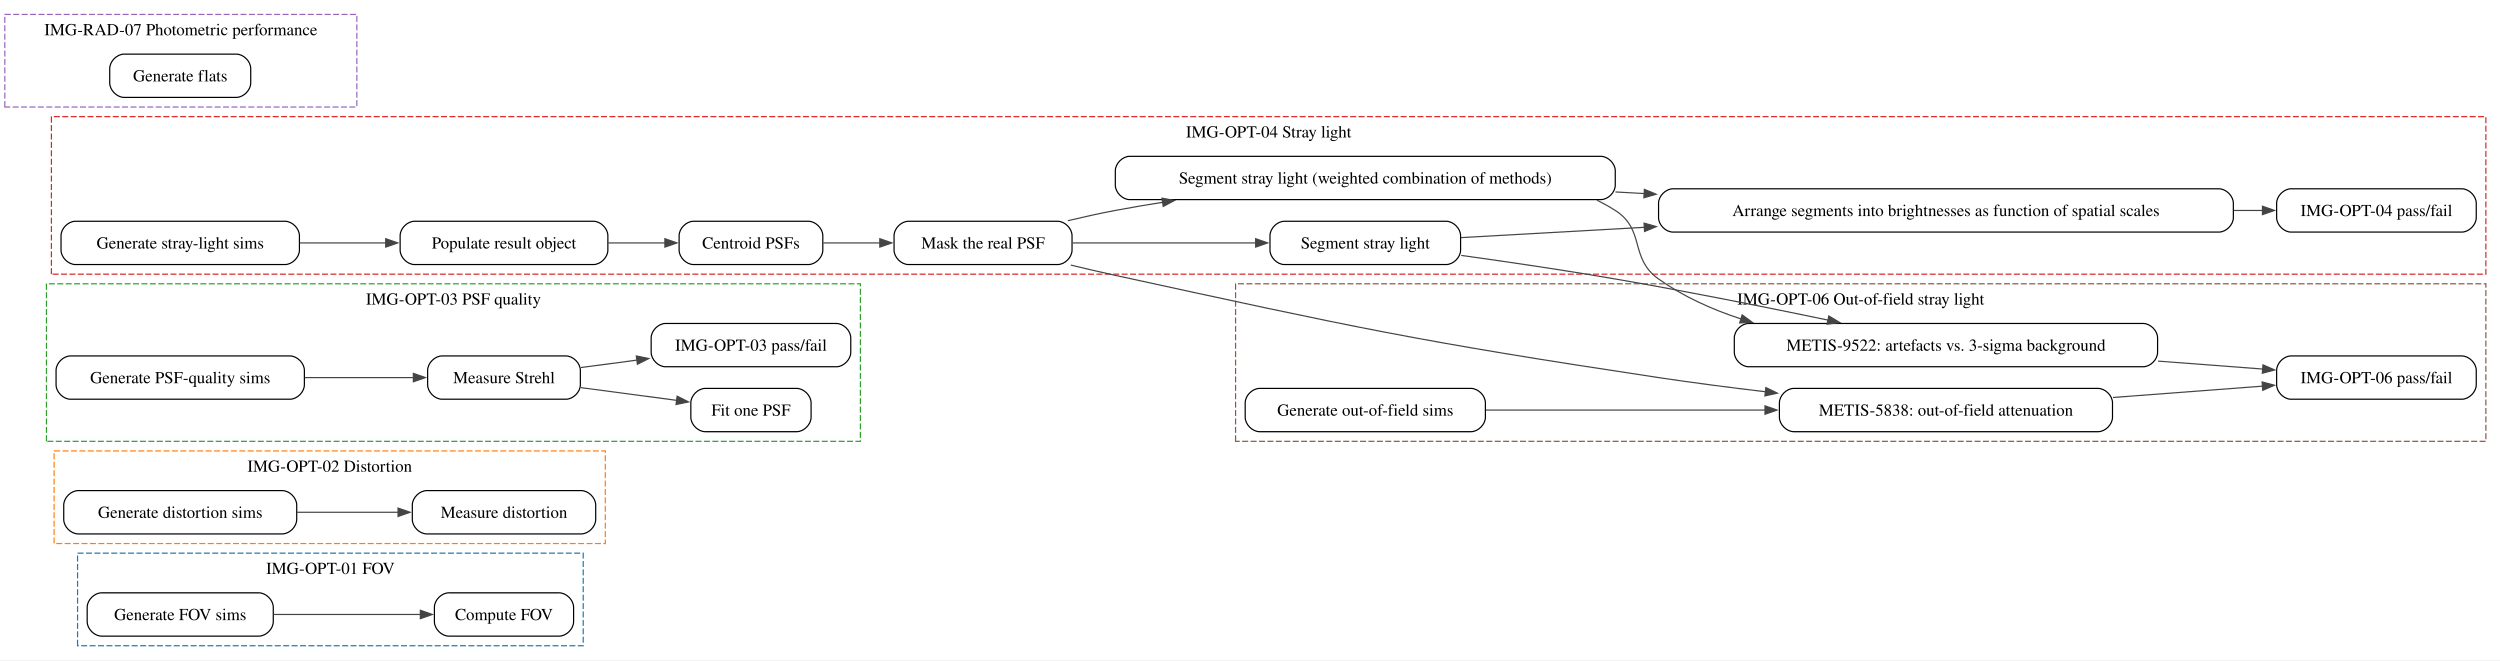
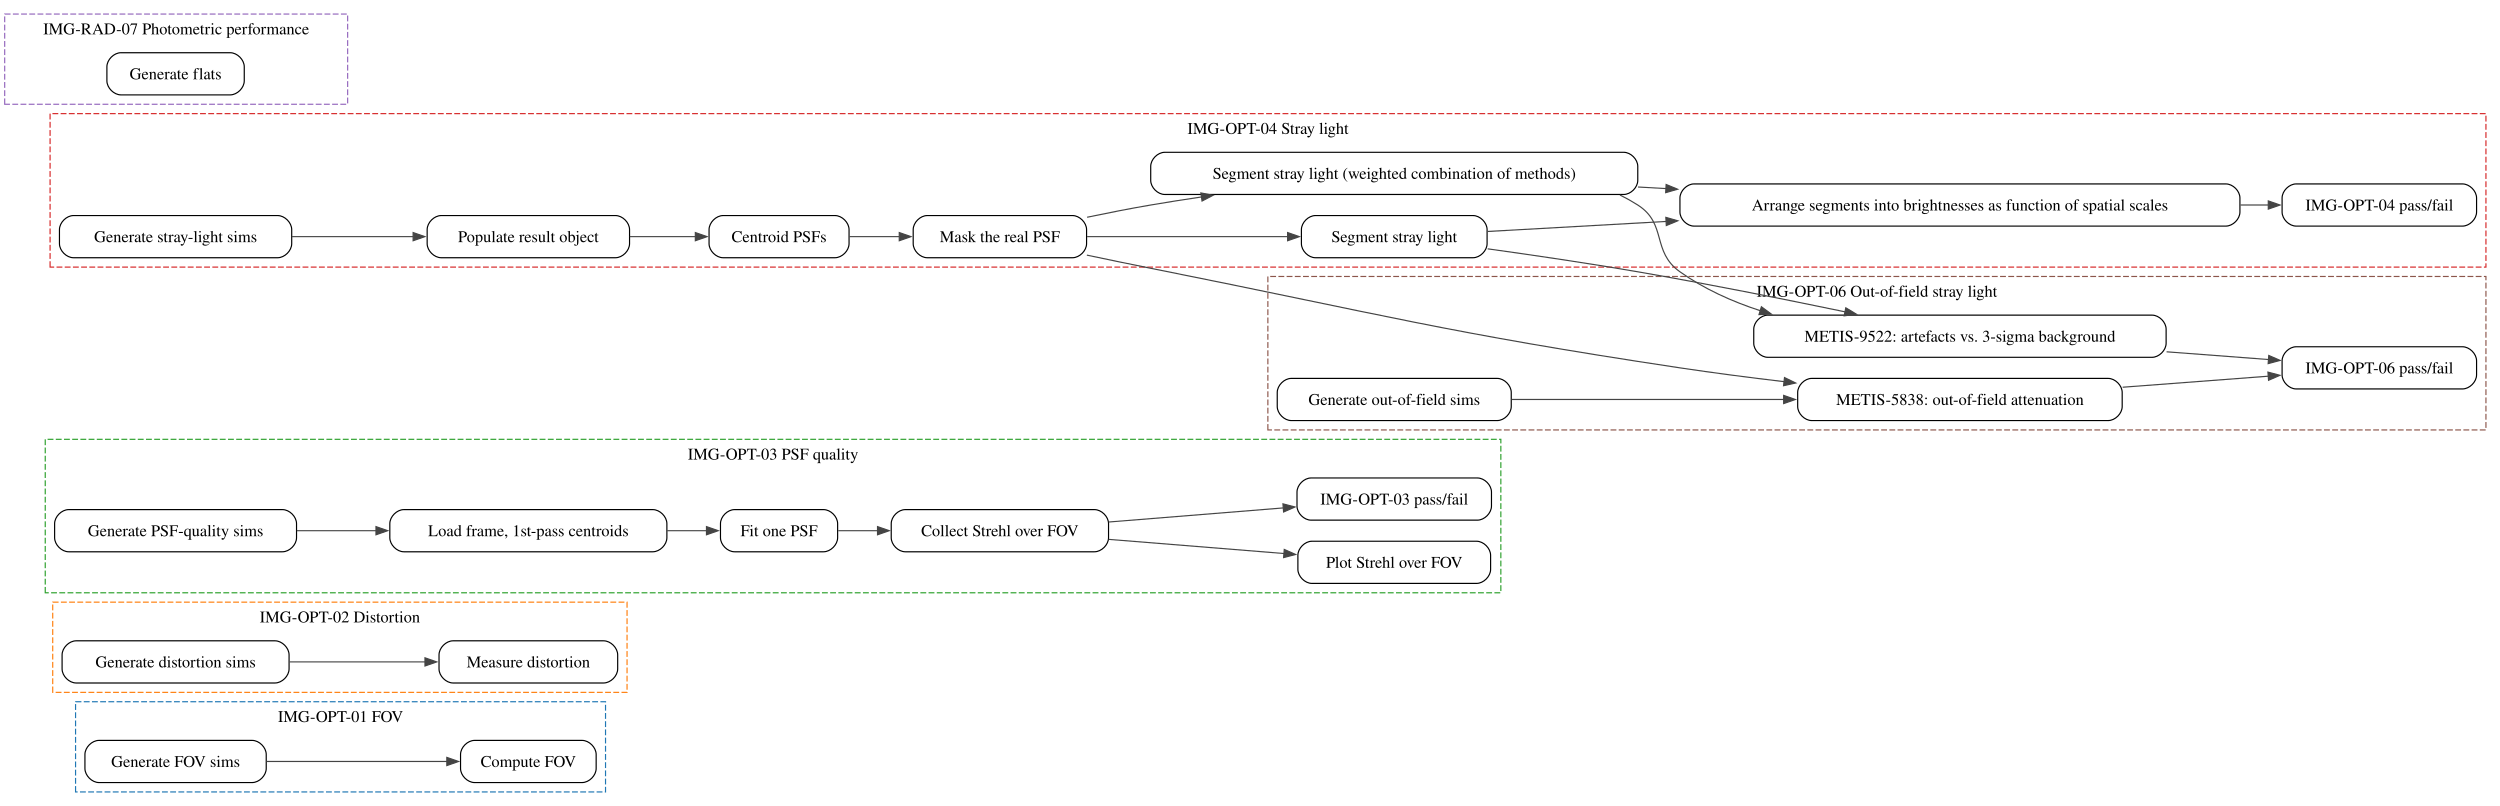
- <svg xmlns="http://www.w3.org/2000/svg" width="2079pt" height="549pt" viewBox="0.00 0.00 2079.00 549.00">
-   <g id="graph0" class="graph" transform="scale(1 1) rotate(0) translate(4 545)">
-     <polygon fill="white" stroke="none" points="-4,4 -4,-545 2075.25,-545 2075.25,4 -4,4" />
+ <svg xmlns="http://www.w3.org/2000/svg" width="2134pt" height="688pt" viewBox="0.00 0.00 2134.00 688.00">
+   <g id="graph0" class="graph" transform="scale(1 1) rotate(0) translate(4 684)">
+     <polygon fill="white" stroke="none" points="-4,4 -4,-684 2130,-684 2130,4 -4,4" />
    <g id="clust1" class="cluster">
-       <polygon fill="none" stroke="#1f77b4" stroke-dasharray="5,2" points="60.5,-8 60.5,-85 481,-85 481,-8 60.5,-8" />
-       <text xml:space="preserve" text-anchor="middle" x="270.75" y="-67.7" font-family="Times,serif" font-size="14.00">IMG-OPT-01 FOV</text>
+       <polygon fill="none" stroke="#1f77b4" stroke-dasharray="5,2" points="60.5,-8 60.5,-85 512.88,-85 512.88,-8 60.5,-8" />
+       <text xml:space="preserve" text-anchor="middle" x="286.69" y="-67.7" font-family="Times,serif" font-size="14.00">IMG-OPT-01 FOV</text>
    </g>
    <g id="clust2" class="cluster">
-       <polygon fill="none" stroke="#ff7f0e" stroke-dasharray="5,2" points="41,-93 41,-170 499.38,-170 499.38,-93 41,-93" />
-       <text xml:space="preserve" text-anchor="middle" x="270.19" y="-152.7" font-family="Times,serif" font-size="14.00">IMG-OPT-02 Distortion</text>
+       <polygon fill="none" stroke="#ff7f0e" stroke-dasharray="5,2" points="41,-93 41,-170 531.25,-170 531.25,-93 41,-93" />
+       <text xml:space="preserve" text-anchor="middle" x="286.12" y="-152.7" font-family="Times,serif" font-size="14.00">IMG-OPT-02 Distortion</text>
    </g>
    <g id="clust3" class="cluster">
-       <polygon fill="none" stroke="#2ca02c" stroke-dasharray="5,2" points="34.62,-178 34.62,-309 711.5,-309 711.5,-178 34.62,-178" />
-       <text xml:space="preserve" text-anchor="middle" x="373.06" y="-291.7" font-family="Times,serif" font-size="14.00">IMG-OPT-03 PSF quality</text>
+       <polygon fill="none" stroke="#2ca02c" stroke-dasharray="5,2" points="34.62,-178 34.62,-309 1277.12,-309 1277.12,-178 34.62,-178" />
+       <text xml:space="preserve" text-anchor="middle" x="655.88" y="-291.7" font-family="Times,serif" font-size="14.00">IMG-OPT-03 PSF quality</text>
    </g>
    <g id="clust4" class="cluster">
-       <polygon fill="none" stroke="#d62728" stroke-dasharray="5,2" points="38.75,-317 38.75,-448 2063.25,-448 2063.25,-317 38.75,-317" />
-       <text xml:space="preserve" text-anchor="middle" x="1051" y="-430.7" font-family="Times,serif" font-size="14.00">IMG-OPT-04 Stray light</text>
+       <polygon fill="none" stroke="#d62728" stroke-dasharray="5,2" points="38.75,-456 38.75,-587 2118,-587 2118,-456 38.75,-456" />
+       <text xml:space="preserve" text-anchor="middle" x="1078.38" y="-569.7" font-family="Times,serif" font-size="14.00">IMG-OPT-04 Stray light</text>
    </g>
    <g id="clust5" class="cluster">
-       <polygon fill="none" stroke="#8c564b" stroke-dasharray="5,2" points="1023.5,-178 1023.5,-309 2063.25,-309 2063.25,-178 1023.5,-178" />
-       <text xml:space="preserve" text-anchor="middle" x="1543.38" y="-291.7" font-family="Times,serif" font-size="14.00">IMG-OPT-06 Out-of-field stray light</text>
+       <polygon fill="none" stroke="#8c564b" stroke-dasharray="5,2" points="1078.25,-317 1078.25,-448 2118,-448 2118,-317 1078.25,-317" />
+       <text xml:space="preserve" text-anchor="middle" x="1598.12" y="-430.7" font-family="Times,serif" font-size="14.00">IMG-OPT-06 Out-of-field stray light</text>
    </g>
    <g id="clust6" class="cluster">
-       <polygon fill="none" stroke="#9467bd" stroke-dasharray="5,2" points="0,-456 0,-533 292.75,-533 292.75,-456 0,-456" />
-       <text xml:space="preserve" text-anchor="middle" x="146.38" y="-515.7" font-family="Times,serif" font-size="14.00">IMG-RAD-07 Photometric performance</text>
+       <polygon fill="none" stroke="#9467bd" stroke-dasharray="5,2" points="0,-595 0,-672 292.75,-672 292.75,-595 0,-595" />
+       <text xml:space="preserve" text-anchor="middle" x="146.38" y="-654.7" font-family="Times,serif" font-size="14.00">IMG-RAD-07 Photometric performance</text>
    </g>
    <g id="node1" class="node">
      <path fill="white" stroke="black" d="M211.25,-52C211.25,-52 80.5,-52 80.5,-52 74.5,-52 68.5,-46 68.5,-40 68.5,-40 68.5,-28 68.5,-28 68.5,-22 74.5,-16 80.5,-16 80.5,-16 211.25,-16 211.25,-16 217.25,-16 223.25,-22 223.25,-28 223.25,-28 223.25,-40 223.25,-40 223.25,-46 217.25,-52 211.25,-52" />
      <text xml:space="preserve" text-anchor="middle" x="145.88" y="-29.32" font-family="Times,serif" font-size="14.00">Generate FOV sims</text>
    </g>
    <g id="node2" class="node">
-       <path fill="white" stroke="black" d="M461,-52C461,-52 369.25,-52 369.25,-52 363.25,-52 357.25,-46 357.25,-40 357.25,-40 357.25,-28 357.25,-28 357.25,-22 363.25,-16 369.25,-16 369.25,-16 461,-16 461,-16 467,-16 473,-22 473,-28 473,-28 473,-40 473,-40 473,-46 467,-52 461,-52" />
-       <text xml:space="preserve" text-anchor="middle" x="415.12" y="-29.32" font-family="Times,serif" font-size="14.00">Compute FOV</text>
+       <path fill="white" stroke="black" d="M492.88,-52C492.88,-52 401.12,-52 401.12,-52 395.12,-52 389.12,-46 389.12,-40 389.12,-40 389.12,-28 389.12,-28 389.12,-22 395.12,-16 401.12,-16 401.12,-16 492.88,-16 492.88,-16 498.88,-16 504.88,-22 504.88,-28 504.88,-28 504.88,-40 504.88,-40 504.88,-46 498.88,-52 492.88,-52" />
+       <text xml:space="preserve" text-anchor="middle" x="447" y="-29.32" font-family="Times,serif" font-size="14.00">Compute FOV</text>
    </g>
    <g id="edge1" class="edge">
-       <path fill="none" stroke="#444444" d="M223.46,-34C262.04,-34 308.43,-34 345.79,-34" />
-       <polygon fill="#444444" stroke="#444444" points="345.56,-37.5 355.56,-34 345.56,-30.5 345.56,-37.5" />
+       <path fill="none" stroke="#444444" d="M223.52,-34C271.07,-34 331.65,-34 377.58,-34" />
+       <polygon fill="#444444" stroke="#444444" points="377.41,-37.5 387.41,-34 377.41,-30.5 377.41,-37.5" />
    </g>
    <g id="node3" class="node">
      <path fill="white" stroke="black" d="M230.75,-137C230.75,-137 61,-137 61,-137 55,-137 49,-131 49,-125 49,-125 49,-113 49,-113 49,-107 55,-101 61,-101 61,-101 230.75,-101 230.75,-101 236.75,-101 242.75,-107 242.75,-113 242.75,-113 242.75,-125 242.75,-125 242.75,-131 236.75,-137 230.75,-137" />
      <text xml:space="preserve" text-anchor="middle" x="145.88" y="-114.33" font-family="Times,serif" font-size="14.00">Generate distortion sims</text>
    </g>
    <g id="node4" class="node">
-       <path fill="white" stroke="black" d="M479.38,-137C479.38,-137 350.88,-137 350.88,-137 344.88,-137 338.88,-131 338.88,-125 338.88,-125 338.88,-113 338.88,-113 338.88,-107 344.88,-101 350.88,-101 350.88,-101 479.38,-101 479.38,-101 485.38,-101 491.38,-107 491.38,-113 491.38,-113 491.38,-125 491.38,-125 491.38,-131 485.38,-137 479.38,-137" />
-       <text xml:space="preserve" text-anchor="middle" x="415.12" y="-114.33" font-family="Times,serif" font-size="14.00">Measure distortion</text>
+       <path fill="white" stroke="black" d="M511.25,-137C511.25,-137 382.75,-137 382.75,-137 376.75,-137 370.75,-131 370.75,-125 370.75,-125 370.75,-113 370.75,-113 370.75,-107 376.75,-101 382.75,-101 382.75,-101 511.25,-101 511.25,-101 517.25,-101 523.25,-107 523.25,-113 523.25,-113 523.25,-125 523.25,-125 523.25,-131 517.25,-137 511.25,-137" />
+       <text xml:space="preserve" text-anchor="middle" x="447" y="-114.33" font-family="Times,serif" font-size="14.00">Measure distortion</text>
    </g>
    <g id="edge2" class="edge">
-       <path fill="none" stroke="#444444" d="M242.98,-119C270.48,-119 300.28,-119 327.19,-119" />
-       <polygon fill="#444444" stroke="#444444" points="327.02,-122.5 337.02,-119 327.02,-115.5 327.02,-122.5" />
+       <path fill="none" stroke="#444444" d="M243.17,-119C280.47,-119 322.85,-119 359.2,-119" />
+       <polygon fill="#444444" stroke="#444444" points="358.76,-122.5 368.76,-119 358.76,-115.5 358.76,-122.5" />
    </g>
    <g id="node5" class="node">
      <path fill="white" stroke="black" d="M237.12,-249C237.12,-249 54.63,-249 54.63,-249 48.62,-249 42.62,-243 42.62,-237 42.62,-237 42.62,-225 42.62,-225 42.62,-219 48.62,-213 54.62,-213 54.62,-213 237.12,-213 237.12,-213 243.12,-213 249.12,-219 249.12,-225 249.12,-225 249.12,-237 249.12,-237 249.12,-243 243.12,-249 237.12,-249" />
      <text xml:space="preserve" text-anchor="middle" x="145.88" y="-226.32" font-family="Times,serif" font-size="14.00">Generate PSF-quality sims</text>
    </g>
+     <g id="node6" class="node">
+       <path fill="white" stroke="black" d="M553.25,-249C553.25,-249 340.75,-249 340.75,-249 334.75,-249 328.75,-243 328.75,-237 328.75,-237 328.75,-225 328.75,-225 328.75,-219 334.75,-213 340.75,-213 340.75,-213 553.25,-213 553.25,-213 559.25,-213 565.25,-219 565.25,-225 565.25,-225 565.25,-237 565.25,-237 565.25,-243 559.25,-249 553.25,-249" />
+       <text xml:space="preserve" text-anchor="middle" x="447" y="-226.32" font-family="Times,serif" font-size="14.00">Load frame, 1st-pass centroids</text>
+     </g>
+     <g id="edge3" class="edge">
+       <path fill="none" stroke="#444444" d="M249.4,-231C271.17,-231 294.43,-231 317.04,-231" />
+       <polygon fill="#444444" stroke="#444444" points="316.93,-234.5 326.93,-231 316.93,-227.5 316.93,-234.5" />
+     </g>
    <g id="node7" class="node">
-       <path fill="white" stroke="black" d="M466.62,-249C466.62,-249 363.62,-249 363.62,-249 357.62,-249 351.62,-243 351.62,-237 351.62,-237 351.62,-225 351.62,-225 351.62,-219 357.62,-213 363.62,-213 363.62,-213 466.62,-213 466.62,-213 472.62,-213 478.62,-219 478.62,-225 478.62,-225 478.62,-237 478.62,-237 478.62,-243 472.62,-249 466.62,-249" />
-       <text xml:space="preserve" text-anchor="middle" x="415.12" y="-226.32" font-family="Times,serif" font-size="14.00">Measure Strehl</text>
+       <path fill="white" stroke="black" d="M699,-249C699,-249 623,-249 623,-249 617,-249 611,-243 611,-237 611,-237 611,-225 611,-225 611,-219 617,-213 623,-213 623,-213 699,-213 699,-213 705,-213 711,-219 711,-225 711,-225 711,-237 711,-237 711,-243 705,-249 699,-249" />
+       <text xml:space="preserve" text-anchor="middle" x="661" y="-226.32" font-family="Times,serif" font-size="14.00">Fit one PSF</text>
    </g>
    <g id="edge4" class="edge">
-       <path fill="none" stroke="#444444" d="M249.44,-231C279.58,-231 311.96,-231 339.96,-231" />
-       <polygon fill="#444444" stroke="#444444" points="339.75,-234.5 349.75,-231 339.75,-227.5 339.75,-234.5" />
-     </g>
-     <g id="node6" class="node">
-       <path fill="white" stroke="black" d="M658.5,-222C658.5,-222 582.5,-222 582.5,-222 576.5,-222 570.5,-216 570.5,-210 570.5,-210 570.5,-198 570.5,-198 570.5,-192 576.5,-186 582.5,-186 582.5,-186 658.5,-186 658.5,-186 664.5,-186 670.5,-192 670.5,-198 670.5,-198 670.5,-210 670.5,-210 670.5,-216 664.5,-222 658.5,-222" />
-       <text xml:space="preserve" text-anchor="middle" x="620.5" y="-199.32" font-family="Times,serif" font-size="14.00">Fit one PSF</text>
-     </g>
-     <g id="edge3" class="edge">
-       <path fill="none" stroke="#444444" d="M479.08,-222.64C504.47,-219.27 533.65,-215.4 558.81,-212.06" />
-       <polygon fill="#444444" stroke="#444444" points="559.11,-215.55 568.56,-210.76 558.19,-208.61 559.11,-215.55" />
+       <path fill="none" stroke="#444444" d="M565.47,-231C577.12,-231 588.58,-231 599.28,-231" />
+       <polygon fill="#444444" stroke="#444444" points="599.05,-234.5 609.05,-231 599.05,-227.5 599.05,-234.5" />
    </g>
    <g id="node8" class="node">
-       <path fill="white" stroke="black" d="M691.5,-276C691.5,-276 549.5,-276 549.5,-276 543.5,-276 537.5,-270 537.5,-264 537.5,-264 537.5,-252 537.5,-252 537.5,-246 543.5,-240 549.5,-240 549.5,-240 691.5,-240 691.5,-240 697.5,-240 703.5,-246 703.5,-252 703.5,-252 703.5,-264 703.5,-264 703.5,-270 697.5,-276 691.5,-276" />
-       <text xml:space="preserve" text-anchor="middle" x="620.5" y="-253.32" font-family="Times,serif" font-size="14.00">IMG-OPT-03 pass/fail</text>
+       <path fill="white" stroke="black" d="M930.25,-249C930.25,-249 768.75,-249 768.75,-249 762.75,-249 756.75,-243 756.75,-237 756.75,-237 756.75,-225 756.75,-225 756.75,-219 762.75,-213 768.75,-213 768.75,-213 930.25,-213 930.25,-213 936.25,-213 942.25,-219 942.25,-225 942.25,-225 942.25,-237 942.25,-237 942.25,-243 936.25,-249 930.25,-249" />
+       <text xml:space="preserve" text-anchor="middle" x="849.5" y="-226.32" font-family="Times,serif" font-size="14.00">Collect Strehl over FOV</text>
    </g>
    <g id="edge5" class="edge">
-       <path fill="none" stroke="#444444" d="M479.08,-239.36C493.82,-241.31 509.83,-243.44 525.6,-245.53" />
-       <polygon fill="#444444" stroke="#444444" points="525.14,-249 535.51,-246.85 526.06,-242.06 525.14,-249" />
+       <path fill="none" stroke="#444444" d="M711.49,-231C722.04,-231 733.55,-231 745.28,-231" />
+       <polygon fill="#444444" stroke="#444444" points="745.05,-234.5 755.05,-231 745.05,-227.5 745.05,-234.5" />
    </g>
    <g id="node9" class="node">
-       <path fill="white" stroke="black" d="M233,-361C233,-361 58.75,-361 58.75,-361 52.75,-361 46.75,-355 46.75,-349 46.75,-349 46.75,-337 46.75,-337 46.75,-331 52.75,-325 58.75,-325 58.75,-325 233,-325 233,-325 239,-325 245,-331 245,-337 245,-337 245,-349 245,-349 245,-355 239,-361 233,-361" />
-       <text xml:space="preserve" text-anchor="middle" x="145.88" y="-338.32" font-family="Times,serif" font-size="14.00">Generate stray-light sims</text>
+       <path fill="white" stroke="black" d="M1256.38,-222C1256.38,-222 1115.88,-222 1115.88,-222 1109.88,-222 1103.88,-216 1103.88,-210 1103.88,-210 1103.88,-198 1103.88,-198 1103.88,-192 1109.88,-186 1115.88,-186 1115.88,-186 1256.38,-186 1256.38,-186 1262.38,-186 1268.38,-192 1268.38,-198 1268.38,-198 1268.38,-210 1268.38,-210 1268.38,-216 1262.38,-222 1256.38,-222" />
+       <text xml:space="preserve" text-anchor="middle" x="1186.12" y="-199.32" font-family="Times,serif" font-size="14.00">Plot Strehl over FOV</text>
+     </g>
+     <g id="edge6" class="edge">
+       <path fill="none" stroke="#444444" d="M942.38,-223.59C988.94,-219.83 1045.36,-215.28 1092.09,-211.51" />
+       <polygon fill="#444444" stroke="#444444" points="1092.24,-215.01 1101.93,-210.71 1091.68,-208.03 1092.24,-215.01" />
    </g>
    <g id="node10" class="node">
-       <path fill="white" stroke="black" d="M489.5,-361C489.5,-361 340.75,-361 340.75,-361 334.75,-361 328.75,-355 328.75,-349 328.75,-349 328.75,-337 328.75,-337 328.75,-331 334.75,-325 340.75,-325 340.75,-325 489.5,-325 489.5,-325 495.5,-325 501.5,-331 501.5,-337 501.5,-337 501.5,-349 501.5,-349 501.5,-355 495.5,-361 489.5,-361" />
-       <text xml:space="preserve" text-anchor="middle" x="415.12" y="-338.32" font-family="Times,serif" font-size="14.00">Populate result object</text>
-     </g>
-     <g id="edge6" class="edge">
-       <path fill="none" stroke="#444444" d="M245.25,-343C268.66,-343 293.62,-343 316.97,-343" />
-       <polygon fill="#444444" stroke="#444444" points="316.77,-346.5 326.77,-343 316.77,-339.5 316.77,-346.5" />
+       <path fill="white" stroke="black" d="M1257.12,-276C1257.12,-276 1115.12,-276 1115.12,-276 1109.12,-276 1103.12,-270 1103.12,-264 1103.12,-264 1103.12,-252 1103.12,-252 1103.12,-246 1109.12,-240 1115.12,-240 1115.12,-240 1257.12,-240 1257.12,-240 1263.12,-240 1269.12,-246 1269.12,-252 1269.12,-252 1269.12,-264 1269.12,-264 1269.12,-270 1263.12,-276 1257.12,-276" />
+       <text xml:space="preserve" text-anchor="middle" x="1186.12" y="-253.32" font-family="Times,serif" font-size="14.00">IMG-OPT-03 pass/fail</text>
+     </g>
+     <g id="edge7" class="edge">
+       <path fill="none" stroke="#444444" d="M942.38,-238.41C988.76,-242.16 1044.93,-246.69 1091.55,-250.45" />
+       <polygon fill="#444444" stroke="#444444" points="1091.12,-253.93 1101.37,-251.24 1091.68,-246.95 1091.12,-253.93" />
+     </g>
+     <g id="node11" class="node">
+       <path fill="white" stroke="black" d="M233,-500C233,-500 58.75,-500 58.75,-500 52.75,-500 46.75,-494 46.75,-488 46.75,-488 46.75,-476 46.75,-476 46.75,-470 52.75,-464 58.75,-464 58.75,-464 233,-464 233,-464 239,-464 245,-470 245,-476 245,-476 245,-488 245,-488 245,-494 239,-500 233,-500" />
+       <text xml:space="preserve" text-anchor="middle" x="145.88" y="-477.32" font-family="Times,serif" font-size="14.00">Generate stray-light sims</text>
+     </g>
+     <g id="node12" class="node">
+       <path fill="white" stroke="black" d="M521.38,-500C521.38,-500 372.62,-500 372.62,-500 366.62,-500 360.62,-494 360.62,-488 360.62,-488 360.62,-476 360.62,-476 360.62,-470 366.62,-464 372.62,-464 372.62,-464 521.38,-464 521.38,-464 527.38,-464 533.38,-470 533.38,-476 533.38,-476 533.38,-488 533.38,-488 533.38,-494 527.38,-500 521.38,-500" />
+       <text xml:space="preserve" text-anchor="middle" x="447" y="-477.32" font-family="Times,serif" font-size="14.00">Populate result object</text>
+     </g>
+     <g id="edge8" class="edge">
+       <path fill="none" stroke="#444444" d="M245.23,-482C278.58,-482 315.8,-482 349.04,-482" />
+       <polygon fill="#444444" stroke="#444444" points="348.64,-485.5 358.64,-482 348.64,-478.5 348.64,-485.5" />
+     </g>
+     <g id="node15" class="node">
+       <path fill="white" stroke="black" d="M708.75,-500C708.75,-500 613.25,-500 613.25,-500 607.25,-500 601.25,-494 601.25,-488 601.25,-488 601.25,-476 601.25,-476 601.25,-470 607.25,-464 613.25,-464 613.25,-464 708.75,-464 708.75,-464 714.75,-464 720.75,-470 720.75,-476 720.75,-476 720.75,-488 720.75,-488 720.75,-494 714.75,-500 708.75,-500" />
+       <text xml:space="preserve" text-anchor="middle" x="661" y="-477.32" font-family="Times,serif" font-size="14.00">Centroid PSFs</text>
+     </g>
+     <g id="edge12" class="edge">
+       <path fill="none" stroke="#444444" d="M533.62,-482C552.28,-482 571.81,-482 589.79,-482" />
+       <polygon fill="#444444" stroke="#444444" points="589.54,-485.5 599.54,-482 589.54,-478.5 589.54,-485.5" />
    </g>
    <g id="node13" class="node">
-       <path fill="white" stroke="black" d="M668.25,-361C668.25,-361 572.75,-361 572.75,-361 566.75,-361 560.75,-355 560.75,-349 560.75,-349 560.75,-337 560.75,-337 560.75,-331 566.75,-325 572.75,-325 572.75,-325 668.25,-325 668.25,-325 674.25,-325 680.25,-331 680.25,-337 680.25,-337 680.25,-349 680.25,-349 680.25,-355 674.25,-361 668.25,-361" />
-       <text xml:space="preserve" text-anchor="middle" x="620.5" y="-338.32" font-family="Times,serif" font-size="14.00">Centroid PSFs</text>
+       <path fill="white" stroke="black" d="M1896,-527C1896,-527 1442,-527 1442,-527 1436,-527 1430,-521 1430,-515 1430,-515 1430,-503 1430,-503 1430,-497 1436,-491 1442,-491 1442,-491 1896,-491 1896,-491 1902,-491 1908,-497 1908,-503 1908,-503 1908,-515 1908,-515 1908,-521 1902,-527 1896,-527" />
+       <text xml:space="preserve" text-anchor="middle" x="1669" y="-504.32" font-family="Times,serif" font-size="14.00">Arrange segments into brightnesses as function of spatial scales</text>
+     </g>
+     <g id="node14" class="node">
+       <path fill="white" stroke="black" d="M2098,-527C2098,-527 1956,-527 1956,-527 1950,-527 1944,-521 1944,-515 1944,-515 1944,-503 1944,-503 1944,-497 1950,-491 1956,-491 1956,-491 2098,-491 2098,-491 2104,-491 2110,-497 2110,-503 2110,-503 2110,-515 2110,-515 2110,-521 2104,-527 2098,-527" />
+       <text xml:space="preserve" text-anchor="middle" x="2027" y="-504.32" font-family="Times,serif" font-size="14.00">IMG-OPT-04 pass/fail</text>
+     </g>
+     <g id="edge11" class="edge">
+       <path fill="none" stroke="#444444" d="M1908.45,-509C1916.6,-509 1924.57,-509 1932.26,-509" />
+       <polygon fill="#444444" stroke="#444444" points="1932.21,-512.5 1942.21,-509 1932.21,-505.5 1932.21,-512.5" />
+     </g>
+     <g id="node18" class="node">
+       <path fill="white" stroke="black" d="M911.5,-500C911.5,-500 787.5,-500 787.5,-500 781.5,-500 775.5,-494 775.5,-488 775.5,-488 775.5,-476 775.5,-476 775.5,-470 781.5,-464 787.5,-464 787.5,-464 911.5,-464 911.5,-464 917.5,-464 923.5,-470 923.5,-476 923.5,-476 923.5,-488 923.5,-488 923.5,-494 917.5,-500 911.5,-500" />
+       <text xml:space="preserve" text-anchor="middle" x="849.5" y="-477.32" font-family="Times,serif" font-size="14.00">Mask the real PSF</text>
+     </g>
+     <g id="edge15" class="edge">
+       <path fill="none" stroke="#444444" d="M721.01,-482C734.57,-482 749.25,-482 763.65,-482" />
+       <polygon fill="#444444" stroke="#444444" points="763.61,-485.5 773.61,-482 763.61,-478.5 763.61,-485.5" />
+     </g>
+     <g id="node16" class="node">
+       <path fill="white" stroke="black" d="M1253.38,-500C1253.38,-500 1118.88,-500 1118.88,-500 1112.88,-500 1106.88,-494 1106.88,-488 1106.88,-488 1106.88,-476 1106.88,-476 1106.88,-470 1112.88,-464 1118.88,-464 1118.88,-464 1253.38,-464 1253.38,-464 1259.38,-464 1265.38,-470 1265.38,-476 1265.38,-476 1265.38,-488 1265.38,-488 1265.38,-494 1259.38,-500 1253.38,-500" />
+       <text xml:space="preserve" text-anchor="middle" x="1186.12" y="-477.32" font-family="Times,serif" font-size="14.00">Segment stray light</text>
+     </g>
+     <g id="edge9" class="edge">
+       <path fill="none" stroke="#444444" d="M1265.72,-486.41C1308.01,-488.79 1362.77,-491.86 1418.19,-494.97" />
+       <polygon fill="#444444" stroke="#444444" points="1417.96,-498.47 1428.14,-495.53 1418.36,-491.48 1417.96,-498.47" />
+     </g>
+     <g id="node21" class="node">
+       <path fill="white" stroke="black" d="M1833,-415C1833,-415 1505,-415 1505,-415 1499,-415 1493,-409 1493,-403 1493,-403 1493,-391 1493,-391 1493,-385 1499,-379 1505,-379 1505,-379 1833,-379 1833,-379 1839,-379 1845,-385 1845,-391 1845,-391 1845,-403 1845,-403 1845,-409 1839,-415 1833,-415" />
+       <text xml:space="preserve" text-anchor="middle" x="1669" y="-392.32" font-family="Times,serif" font-size="14.00">METIS-9522: artefacts vs. 3-sigma background</text>
+     </g>
+     <g id="edge18" class="edge">
+       <path fill="none" stroke="#444444" d="M1265.87,-471.6C1304.55,-466.23 1351.8,-459.29 1394,-452 1453.03,-441.8 1518.86,-428.65 1571.19,-417.76" />
+       <polygon fill="#444444" stroke="#444444" points="1571.59,-421.25 1580.66,-415.78 1570.16,-414.4 1571.59,-421.25" />
+     </g>
+     <g id="node17" class="node">
+       <path fill="white" stroke="black" d="M1382,-554C1382,-554 990.25,-554 990.25,-554 984.25,-554 978.25,-548 978.25,-542 978.25,-542 978.25,-530 978.25,-530 978.25,-524 984.25,-518 990.25,-518 990.25,-518 1382,-518 1382,-518 1388,-518 1394,-524 1394,-530 1394,-530 1394,-542 1394,-542 1394,-548 1388,-554 1382,-554" />
+       <text xml:space="preserve" text-anchor="middle" x="1186.12" y="-531.33" font-family="Times,serif" font-size="14.00">Segment stray light (weighted combination of methods)</text>
    </g>
    <g id="edge10" class="edge">
-       <path fill="none" stroke="#444444" d="M501.78,-343C517.53,-343 533.8,-343 549.03,-343" />
-       <polygon fill="#444444" stroke="#444444" points="548.94,-346.5 558.94,-343 548.94,-339.5 548.94,-346.5" />
-     </g>
-     <g id="node11" class="node">
-       <path fill="white" stroke="black" d="M1841.25,-388C1841.25,-388 1387.25,-388 1387.25,-388 1381.25,-388 1375.25,-382 1375.25,-376 1375.25,-376 1375.25,-364 1375.25,-364 1375.25,-358 1381.25,-352 1387.25,-352 1387.25,-352 1841.25,-352 1841.25,-352 1847.25,-352 1853.25,-358 1853.25,-364 1853.25,-364 1853.25,-376 1853.25,-376 1853.25,-382 1847.25,-388 1841.25,-388" />
-       <text xml:space="preserve" text-anchor="middle" x="1614.25" y="-365.32" font-family="Times,serif" font-size="14.00">Arrange segments into brightnesses as function of spatial scales</text>
-     </g>
-     <g id="node12" class="node">
-       <path fill="white" stroke="black" d="M2043.25,-388C2043.25,-388 1901.25,-388 1901.25,-388 1895.25,-388 1889.25,-382 1889.25,-376 1889.25,-376 1889.25,-364 1889.25,-364 1889.25,-358 1895.25,-352 1901.25,-352 1901.25,-352 2043.25,-352 2043.25,-352 2049.25,-352 2055.25,-358 2055.25,-364 2055.25,-364 2055.25,-376 2055.25,-376 2055.25,-382 2049.25,-388 2043.25,-388" />
-       <text xml:space="preserve" text-anchor="middle" x="1972.25" y="-365.32" font-family="Times,serif" font-size="14.00">IMG-OPT-04 pass/fail</text>
-     </g>
-     <g id="edge9" class="edge">
-       <path fill="none" stroke="#444444" d="M1853.7,-370C1861.85,-370 1869.82,-370 1877.51,-370" />
-       <polygon fill="#444444" stroke="#444444" points="1877.46,-373.5 1887.46,-370 1877.46,-366.5 1877.46,-373.5" />
-     </g>
-     <g id="node16" class="node">
-       <path fill="white" stroke="black" d="M875.5,-361C875.5,-361 751.5,-361 751.5,-361 745.5,-361 739.5,-355 739.5,-349 739.5,-349 739.5,-337 739.5,-337 739.5,-331 745.5,-325 751.5,-325 751.5,-325 875.5,-325 875.5,-325 881.5,-325 887.5,-331 887.5,-337 887.5,-337 887.5,-349 887.5,-349 887.5,-355 881.5,-361 875.5,-361" />
-       <text xml:space="preserve" text-anchor="middle" x="813.5" y="-338.32" font-family="Times,serif" font-size="14.00">Mask the real PSF</text>
+       <path fill="none" stroke="#444444" d="M1394.2,-524.37C1402.15,-523.93 1410.16,-523.48 1418.17,-523.03" />
+       <polygon fill="#444444" stroke="#444444" points="1418.21,-526.53 1428,-522.48 1417.82,-519.54 1418.21,-526.53" />
+     </g>
+     <g id="edge19" class="edge">
+       <path fill="none" stroke="#444444" d="M1378.8,-517.53C1384.04,-514.96 1389.12,-512.12 1394,-509 1419.25,-492.87 1405.57,-469.34 1430,-452 1450.48,-437.46 1474.23,-426.7 1498.63,-418.76" />
+       <polygon fill="#444444" stroke="#444444" points="1499.53,-422.15 1508.06,-415.86 1497.47,-415.46 1499.53,-422.15" />
    </g>
    <g id="edge13" class="edge">
-       <path fill="none" stroke="#444444" d="M680.63,-343C695.52,-343 711.81,-343 727.7,-343" />
-       <polygon fill="#444444" stroke="#444444" points="727.66,-346.5 737.66,-343 727.66,-339.5 727.66,-346.5" />
-     </g>
-     <g id="node14" class="node">
-       <path fill="white" stroke="black" d="M1198.62,-361C1198.62,-361 1064.12,-361 1064.12,-361 1058.12,-361 1052.12,-355 1052.12,-349 1052.12,-349 1052.12,-337 1052.12,-337 1052.12,-331 1058.12,-325 1064.12,-325 1064.12,-325 1198.62,-325 1198.62,-325 1204.62,-325 1210.62,-331 1210.62,-337 1210.62,-337 1210.62,-349 1210.62,-349 1210.62,-355 1204.62,-361 1198.62,-361" />
-       <text xml:space="preserve" text-anchor="middle" x="1131.38" y="-338.32" font-family="Times,serif" font-size="14.00">Segment stray light</text>
-     </g>
-     <g id="edge7" class="edge">
-       <path fill="none" stroke="#444444" d="M1210.97,-347.41C1253.26,-349.79 1308.02,-352.86 1363.44,-355.97" />
-       <polygon fill="#444444" stroke="#444444" points="1363.21,-359.47 1373.39,-356.53 1363.61,-352.48 1363.21,-359.47" />
+       <path fill="none" stroke="#444444" d="M923.93,-482C974.41,-482 1041.73,-482 1095.38,-482" />
+       <polygon fill="#444444" stroke="#444444" points="1095.1,-485.5 1105.1,-482 1095.1,-478.5 1095.1,-485.5" />
+     </g>
+     <g id="edge14" class="edge">
+       <path fill="none" stroke="#444444" d="M923.94,-498.55C941.67,-502.26 960.6,-505.99 978.25,-509 992.33,-511.4 1006.99,-513.71 1021.7,-515.89" />
+       <polygon fill="#444444" stroke="#444444" points="1021.06,-519.33 1031.46,-517.31 1022.07,-512.4 1021.06,-519.33" />
+     </g>
+     <g id="node20" class="node">
+       <path fill="white" stroke="black" d="M1795.5,-361C1795.5,-361 1542.5,-361 1542.5,-361 1536.5,-361 1530.5,-355 1530.5,-349 1530.5,-349 1530.5,-337 1530.5,-337 1530.5,-331 1536.5,-325 1542.5,-325 1542.5,-325 1795.5,-325 1795.5,-325 1801.5,-325 1807.5,-331 1807.5,-337 1807.5,-337 1807.5,-349 1807.5,-349 1807.5,-355 1801.5,-361 1795.5,-361" />
+       <text xml:space="preserve" text-anchor="middle" x="1669" y="-338.32" font-family="Times,serif" font-size="14.00">METIS-5838: out-of-field attenuation</text>
+     </g>
+     <g id="edge17" class="edge">
+       <path fill="none" stroke="#444444" d="M923.74,-466.23C941.56,-462.47 960.58,-458.53 978.25,-455 1178.59,-414.99 1227.98,-400.42 1430,-370 1458.71,-365.68 1489.47,-361.7 1519.02,-358.21" />
+       <polygon fill="#444444" stroke="#444444" points="1519.25,-361.71 1528.78,-357.07 1518.44,-354.75 1519.25,-361.71" />
    </g>
    <g id="node19" class="node">
-       <path fill="white" stroke="black" d="M1778.25,-276C1778.25,-276 1450.25,-276 1450.25,-276 1444.25,-276 1438.25,-270 1438.25,-264 1438.25,-264 1438.25,-252 1438.25,-252 1438.25,-246 1444.25,-240 1450.25,-240 1450.25,-240 1778.25,-240 1778.25,-240 1784.25,-240 1790.25,-246 1790.25,-252 1790.25,-252 1790.25,-264 1790.25,-264 1790.25,-270 1784.25,-276 1778.25,-276" />
-       <text xml:space="preserve" text-anchor="middle" x="1614.25" y="-253.32" font-family="Times,serif" font-size="14.00">METIS-9522: artefacts vs. 3-sigma background</text>
+       <path fill="white" stroke="black" d="M1274,-361C1274,-361 1098.25,-361 1098.25,-361 1092.25,-361 1086.25,-355 1086.25,-349 1086.25,-349 1086.25,-337 1086.25,-337 1086.25,-331 1092.25,-325 1098.25,-325 1098.25,-325 1274,-325 1274,-325 1280,-325 1286,-331 1286,-337 1286,-337 1286,-349 1286,-349 1286,-355 1280,-361 1274,-361" />
+       <text xml:space="preserve" text-anchor="middle" x="1186.12" y="-338.32" font-family="Times,serif" font-size="14.00">Generate out-of-field sims</text>
    </g>
    <g id="edge16" class="edge">
-       <path fill="none" stroke="#444444" d="M1211.12,-332.6C1249.8,-327.23 1297.05,-320.29 1339.25,-313 1398.28,-302.8 1464.11,-289.65 1516.44,-278.76" />
-       <polygon fill="#444444" stroke="#444444" points="1516.84,-282.25 1525.91,-276.78 1515.41,-275.4 1516.84,-282.25" />
-     </g>
-     <g id="node15" class="node">
-       <path fill="white" stroke="black" d="M1327.25,-415C1327.25,-415 935.5,-415 935.5,-415 929.5,-415 923.5,-409 923.5,-403 923.5,-403 923.5,-391 923.5,-391 923.5,-385 929.5,-379 935.5,-379 935.5,-379 1327.25,-379 1327.25,-379 1333.25,-379 1339.25,-385 1339.25,-391 1339.25,-391 1339.25,-403 1339.25,-403 1339.25,-409 1333.25,-415 1327.25,-415" />
-       <text xml:space="preserve" text-anchor="middle" x="1131.38" y="-392.32" font-family="Times,serif" font-size="14.00">Segment stray light (weighted combination of methods)</text>
-     </g>
-     <g id="edge8" class="edge">
-       <path fill="none" stroke="#444444" d="M1339.45,-385.37C1347.4,-384.93 1355.41,-384.48 1363.42,-384.03" />
-       <polygon fill="#444444" stroke="#444444" points="1363.46,-387.53 1373.25,-383.48 1363.07,-380.54 1363.46,-387.53" />
-     </g>
-     <g id="edge17" class="edge">
-       <path fill="none" stroke="#444444" d="M1324.05,-378.53C1329.29,-375.96 1334.37,-373.12 1339.25,-370 1364.5,-353.87 1350.82,-330.34 1375.25,-313 1395.73,-298.46 1419.48,-287.7 1443.88,-279.76" />
-       <polygon fill="#444444" stroke="#444444" points="1444.78,-283.15 1453.31,-276.86 1442.72,-276.46 1444.78,-283.15" />
-     </g>
-     <g id="edge11" class="edge">
-       <path fill="none" stroke="#444444" d="M887.76,-343C933.23,-343 992,-343 1040.31,-343" />
-       <polygon fill="#444444" stroke="#444444" points="1040.2,-346.5 1050.2,-343 1040.2,-339.5 1040.2,-346.5" />
-     </g>
-     <g id="edge12" class="edge">
-       <path fill="none" stroke="#444444" d="M884.02,-361.46C897.08,-364.58 910.66,-367.58 923.5,-370 936.29,-372.41 949.57,-374.68 962.94,-376.79" />
-       <polygon fill="#444444" stroke="#444444" points="962.28,-380.23 972.7,-378.3 963.35,-373.31 962.28,-380.23" />
-     </g>
-     <g id="node18" class="node">
-       <path fill="white" stroke="black" d="M1740.75,-222C1740.75,-222 1487.75,-222 1487.75,-222 1481.75,-222 1475.75,-216 1475.75,-210 1475.75,-210 1475.75,-198 1475.75,-198 1475.75,-192 1481.75,-186 1487.75,-186 1487.75,-186 1740.75,-186 1740.75,-186 1746.75,-186 1752.75,-192 1752.75,-198 1752.75,-198 1752.75,-210 1752.75,-210 1752.75,-216 1746.75,-222 1740.75,-222" />
-       <text xml:space="preserve" text-anchor="middle" x="1614.25" y="-199.32" font-family="Times,serif" font-size="14.00">METIS-5838: out-of-field attenuation</text>
-     </g>
-     <g id="edge15" class="edge">
-       <path fill="none" stroke="#444444" d="M886.48,-324.56C898.8,-321.58 911.5,-318.61 923.5,-316 1123.12,-272.53 1173.23,-261.42 1375.25,-231 1403.96,-226.68 1434.72,-222.7 1464.27,-219.21" />
-       <polygon fill="#444444" stroke="#444444" points="1464.5,-222.71 1474.03,-218.07 1463.69,-215.75 1464.5,-222.71" />
-     </g>
-     <g id="node17" class="node">
-       <path fill="white" stroke="black" d="M1219.25,-222C1219.25,-222 1043.5,-222 1043.5,-222 1037.5,-222 1031.5,-216 1031.5,-210 1031.5,-210 1031.5,-198 1031.5,-198 1031.5,-192 1037.5,-186 1043.5,-186 1043.5,-186 1219.25,-186 1219.25,-186 1225.25,-186 1231.25,-192 1231.25,-198 1231.25,-198 1231.25,-210 1231.25,-210 1231.25,-216 1225.25,-222 1219.25,-222" />
-       <text xml:space="preserve" text-anchor="middle" x="1131.38" y="-199.32" font-family="Times,serif" font-size="14.00">Generate out-of-field sims</text>
-     </g>
-     <g id="edge14" class="edge">
-       <path fill="none" stroke="#444444" d="M1231.72,-204C1298.83,-204 1388.62,-204 1464.24,-204" />
-       <polygon fill="#444444" stroke="#444444" points="1463.78,-207.5 1473.78,-204 1463.78,-200.5 1463.78,-207.5" />
-     </g>
-     <g id="node20" class="node">
-       <path fill="white" stroke="black" d="M2043.25,-249C2043.25,-249 1901.25,-249 1901.25,-249 1895.25,-249 1889.25,-243 1889.25,-237 1889.25,-237 1889.25,-225 1889.25,-225 1889.25,-219 1895.25,-213 1901.25,-213 1901.25,-213 2043.25,-213 2043.25,-213 2049.25,-213 2055.25,-219 2055.25,-225 2055.25,-225 2055.25,-237 2055.25,-237 2055.25,-243 2049.25,-249 2043.25,-249" />
-       <text xml:space="preserve" text-anchor="middle" x="1972.25" y="-226.32" font-family="Times,serif" font-size="14.00">IMG-OPT-06 pass/fail</text>
-     </g>
-     <g id="edge18" class="edge">
-       <path fill="none" stroke="#444444" d="M1753.14,-214.46C1794.88,-217.62 1839.72,-221.02 1877.83,-223.91" />
-       <polygon fill="#444444" stroke="#444444" points="1877.16,-227.37 1887.39,-224.64 1877.69,-220.39 1877.16,-227.37" />
-     </g>
-     <g id="edge19" class="edge">
-       <path fill="none" stroke="#444444" d="M1790.64,-244.7C1820.74,-242.41 1850.94,-240.12 1877.8,-238.09" />
-       <polygon fill="#444444" stroke="#444444" points="1877.88,-241.59 1887.58,-237.35 1877.35,-234.61 1877.88,-241.59" />
-     </g>
-     <g id="node21" class="node">
-       <path fill="white" stroke="black" d="M192.5,-500C192.5,-500 99.25,-500 99.25,-500 93.25,-500 87.25,-494 87.25,-488 87.25,-488 87.25,-476 87.25,-476 87.25,-470 93.25,-464 99.25,-464 99.25,-464 192.5,-464 192.5,-464 198.5,-464 204.5,-470 204.5,-476 204.5,-476 204.5,-488 204.5,-488 204.5,-494 198.5,-500 192.5,-500" />
-       <text xml:space="preserve" text-anchor="middle" x="145.88" y="-477.32" font-family="Times,serif" font-size="14.00">Generate flats</text>
+       <path fill="none" stroke="#444444" d="M1286.47,-343C1353.58,-343 1443.37,-343 1518.99,-343" />
+       <polygon fill="#444444" stroke="#444444" points="1518.53,-346.5 1528.53,-343 1518.53,-339.5 1518.53,-346.5" />
+     </g>
+     <g id="node22" class="node">
+       <path fill="white" stroke="black" d="M2098,-388C2098,-388 1956,-388 1956,-388 1950,-388 1944,-382 1944,-376 1944,-376 1944,-364 1944,-364 1944,-358 1950,-352 1956,-352 1956,-352 2098,-352 2098,-352 2104,-352 2110,-358 2110,-364 2110,-364 2110,-376 2110,-376 2110,-382 2104,-388 2098,-388" />
+       <text xml:space="preserve" text-anchor="middle" x="2027" y="-365.32" font-family="Times,serif" font-size="14.00">IMG-OPT-06 pass/fail</text>
+     </g>
+     <g id="edge20" class="edge">
+       <path fill="none" stroke="#444444" d="M1807.89,-353.46C1849.63,-356.62 1894.47,-360.02 1932.58,-362.91" />
+       <polygon fill="#444444" stroke="#444444" points="1931.91,-366.37 1942.14,-363.64 1932.44,-359.39 1931.91,-366.37" />
+     </g>
+     <g id="edge21" class="edge">
+       <path fill="none" stroke="#444444" d="M1845.39,-383.7C1875.49,-381.41 1905.69,-379.12 1932.55,-377.09" />
+       <polygon fill="#444444" stroke="#444444" points="1932.63,-380.59 1942.33,-376.35 1932.1,-373.61 1932.63,-380.59" />
+     </g>
+     <g id="node23" class="node">
+       <path fill="white" stroke="black" d="M192.5,-639C192.5,-639 99.25,-639 99.25,-639 93.25,-639 87.25,-633 87.25,-627 87.25,-627 87.25,-615 87.25,-615 87.25,-609 93.25,-603 99.25,-603 99.25,-603 192.5,-603 192.5,-603 198.5,-603 204.5,-609 204.5,-615 204.5,-615 204.5,-627 204.5,-627 204.5,-633 198.5,-639 192.5,-639" />
+       <text xml:space="preserve" text-anchor="middle" x="145.88" y="-616.33" font-family="Times,serif" font-size="14.00">Generate flats</text>
    </g>
  </g>
</svg>
